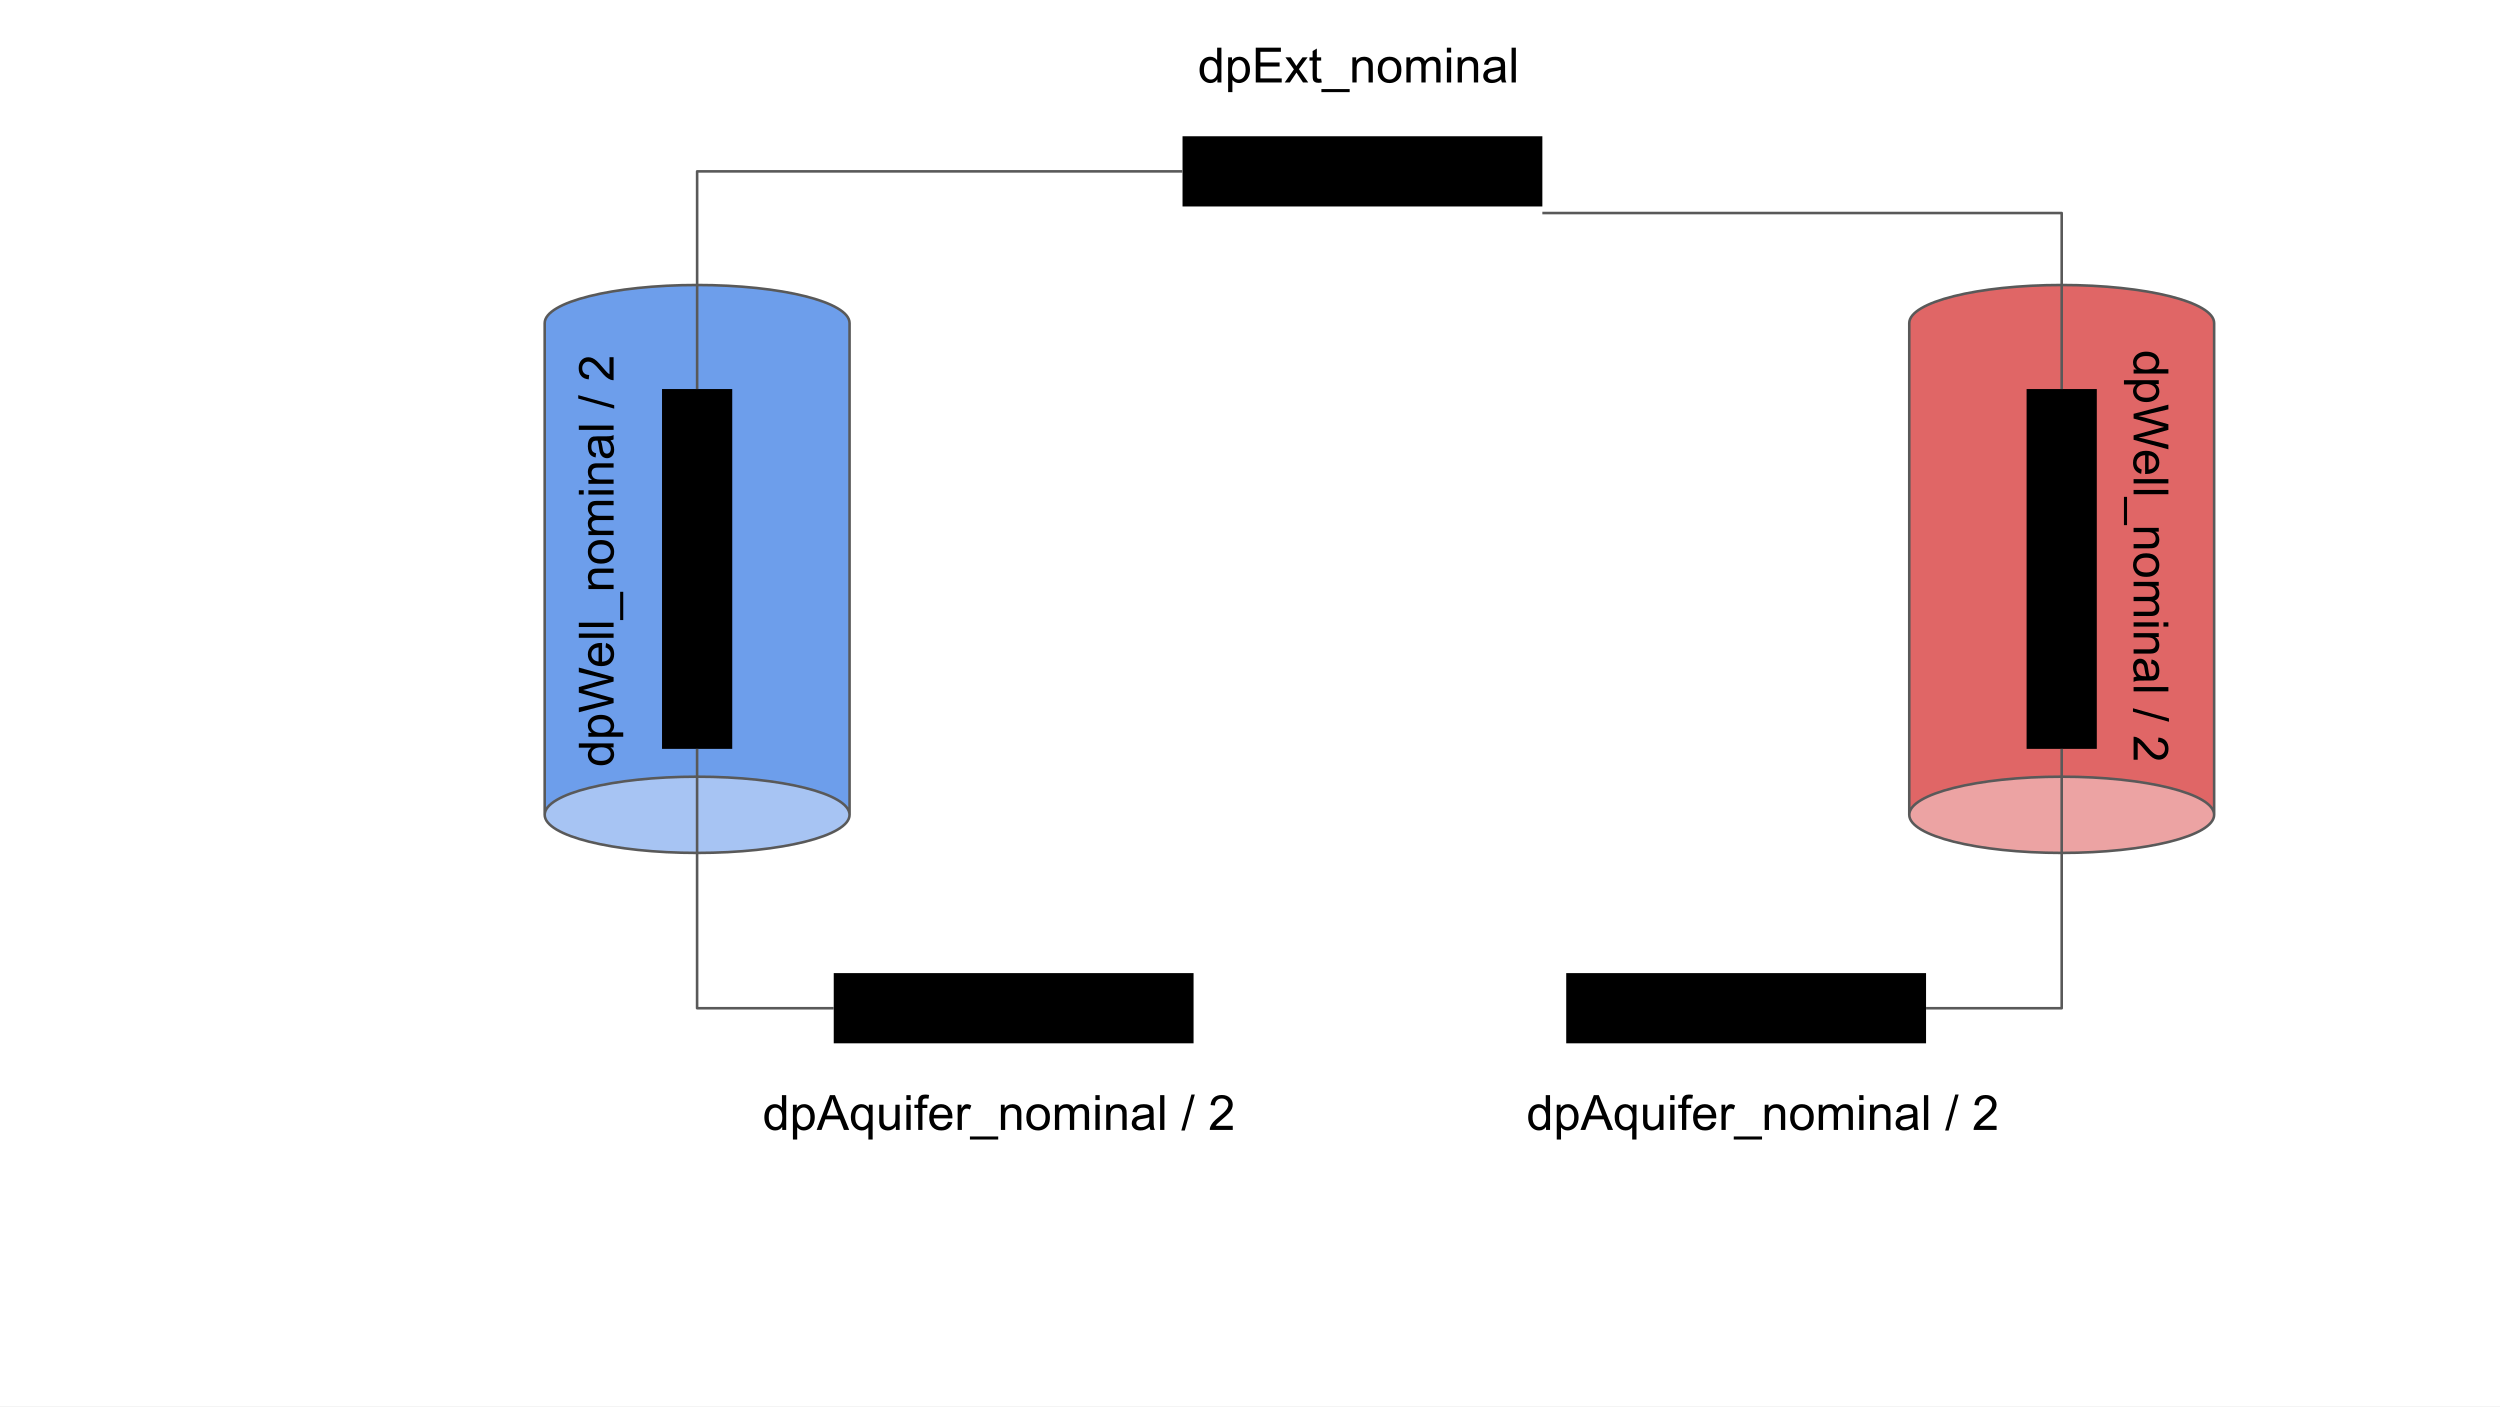
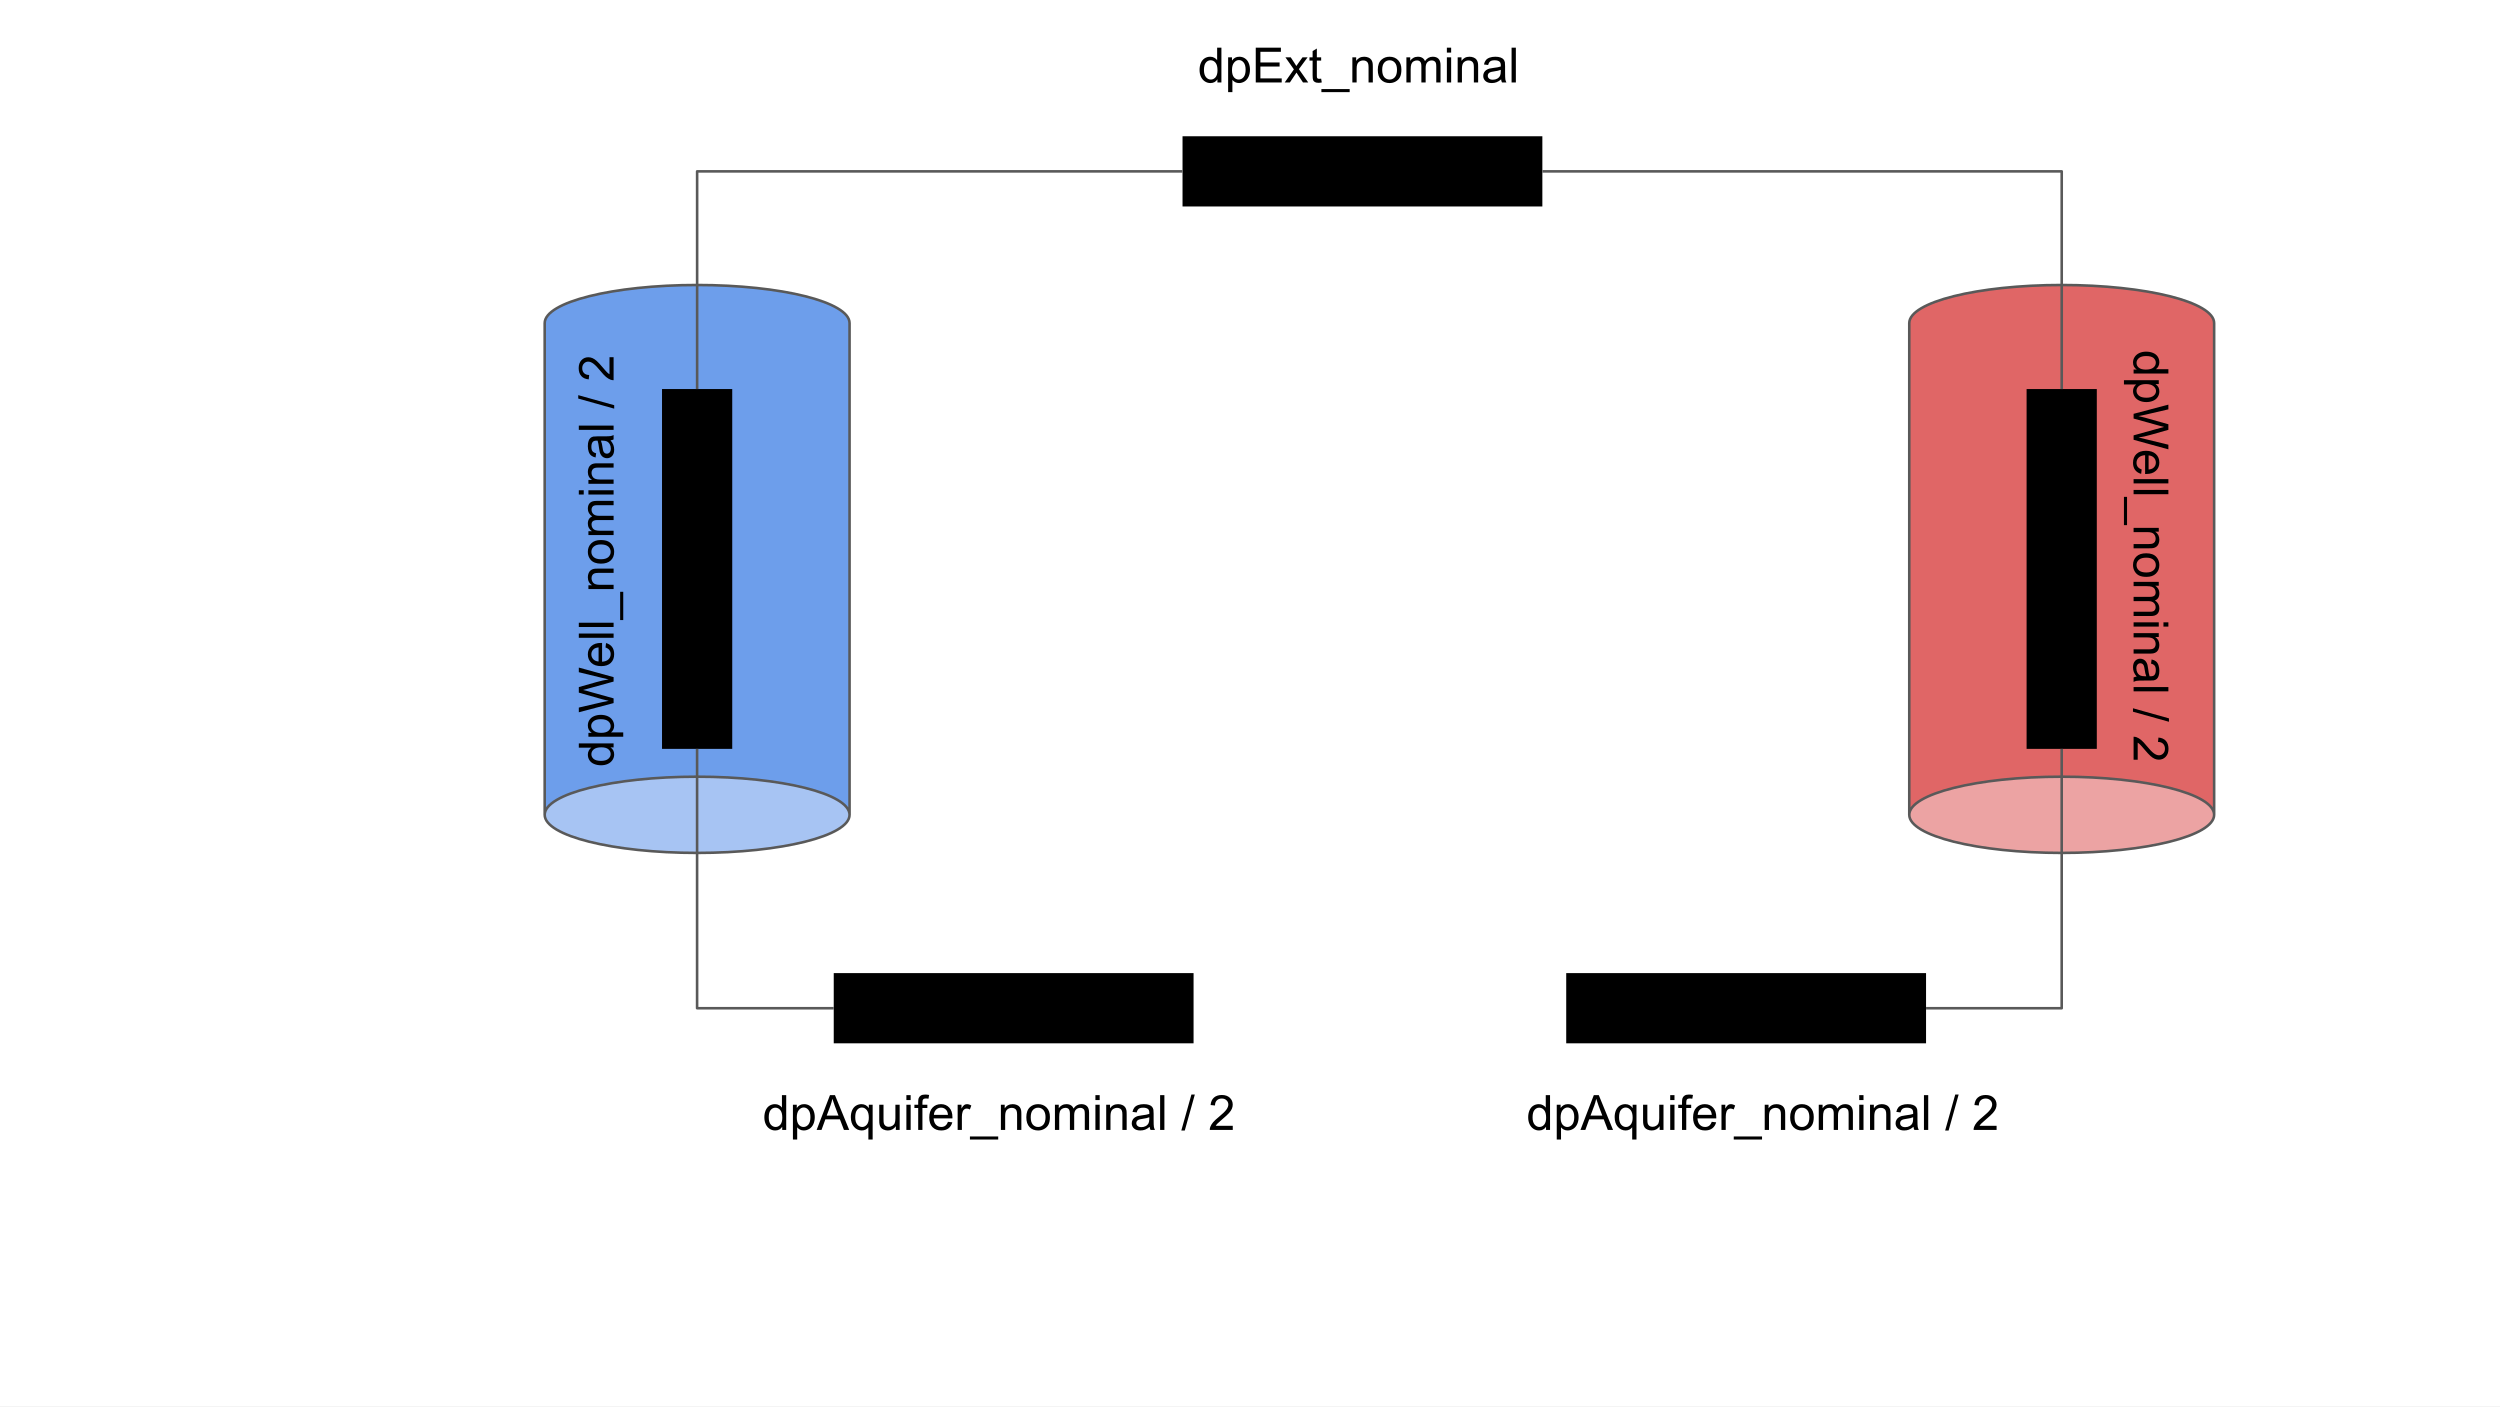
<svg xmlns="http://www.w3.org/2000/svg" version="1.1" viewBox="0.0 0.0 960.0 540.0" fill="none" stroke="none" stroke-linecap="square" stroke-miterlimit="10">
  <clipPath id="p.0">
    <path d="m0 0l960.0 0l0 540.0l-960.0 0l0 -540.0z" clip-rule="nonzero" />
  </clipPath>
  <g clip-path="url(#p.0)">
    <path fill="#ffffff" d="m0 0l960.0 0l0 540.0l-960.0 0z" fill-rule="evenodd" />
    <path fill="#6d9eeb" d="m326.231 312.885l0 0c0 -8.082 -26.207 -14.634 -58.535 -14.634c-32.328 0 -58.535 6.552 -58.535 14.634l0 -188.811c0 -8.082 26.207 -14.634 58.535 -14.634c32.328 0 58.535 6.552 58.535 14.634z" fill-rule="evenodd" />
    <path fill="#a7c4f3" d="m326.231 312.885l0 0c0 8.082 -26.207 14.634 -58.535 14.634c-32.328 0 -58.535 -6.552 -58.535 -14.634l0 0c0 -8.082 26.207 -14.634 58.535 -14.634c32.328 0 58.535 6.552 58.535 14.634z" fill-rule="evenodd" />
    <path fill="#000000" fill-opacity="0.0" d="m209.16 312.885l0 0c0 -8.082 26.207 -14.634 58.535 -14.634c32.328 0 58.535 6.552 58.535 14.634l0 0c0 8.082 -26.207 14.634 -58.535 14.634c-32.328 0 -58.535 -6.552 -58.535 -14.634l0 -188.811c0 -8.082 26.207 -14.634 58.535 -14.634c32.328 0 58.535 6.552 58.535 14.634l0 188.811" fill-rule="evenodd" />
    <path stroke="#595959" stroke-width="1.0" stroke-linejoin="round" stroke-linecap="butt" d="m209.16 312.885l0 0c0 -8.082 26.207 -14.634 58.535 -14.634c32.328 0 58.535 6.552 58.535 14.634l0 0c0 8.082 -26.207 14.634 -58.535 14.634c-32.328 0 -58.535 -6.552 -58.535 -14.634l0 -188.811c0 -8.082 26.207 -14.634 58.535 -14.634c32.328 0 58.535 6.552 58.535 14.634l0 188.811" fill-rule="evenodd" />
    <path fill="#000000" d="m281.176 149.392l0 138.173l-26.961 0l0 -138.173z" fill-rule="evenodd" />
    <path fill="#000000" d="m320.155 373.672l138.173 0l0 26.961l-138.173 0z" fill-rule="evenodd" />
    <path fill="#000000" d="m454.092 52.325l138.173 0l0 26.961l-138.173 0z" fill-rule="evenodd" />
    <path fill="#000000" fill-opacity="0.0" d="m283.871 406.963l212.441 0l0 35.685l-212.441 0z" fill-rule="evenodd" />
    <path fill="#000000" d="m300.371 433.883l0 -1.219q-0.906 1.438 -2.703 1.438q-1.156 0 -2.125 -0.641q-0.969 -0.641 -1.5 -1.781q-0.531 -1.141 -0.531 -2.625q0 -1.453 0.484 -2.625q0.484 -1.188 1.438 -1.812q0.969 -0.625 2.172 -0.625q0.875 0 1.547 0.375q0.688 0.359 1.109 0.953l0 -4.797l1.641 0l0 13.359l-1.531 0zm-5.172 -4.828q0 1.859 0.781 2.781q0.781 0.922 1.844 0.922q1.078 0 1.828 -0.875q0.75 -0.891 0.75 -2.688q0 -1.984 -0.766 -2.906q-0.766 -0.938 -1.891 -0.938q-1.078 0 -1.812 0.891q-0.734 0.891 -0.734 2.812zm9.282 8.531l0 -13.375l1.484 0l0 1.25q0.531 -0.734 1.188 -1.094q0.672 -0.375 1.625 -0.375q1.234 0 2.172 0.641q0.953 0.625 1.438 1.797q0.484 1.156 0.484 2.547q0 1.484 -0.531 2.672q-0.531 1.188 -1.547 1.828q-1.016 0.625 -2.141 0.625q-0.812 0 -1.469 -0.344q-0.656 -0.344 -1.062 -0.875l0 4.703l-1.641 0zm1.484 -8.484q0 1.859 0.75 2.766q0.766 0.891 1.828 0.891q1.094 0 1.875 -0.922q0.781 -0.938 0.781 -2.875q0 -1.844 -0.766 -2.766q-0.75 -0.922 -1.812 -0.922q-1.047 0 -1.859 0.984q-0.797 0.969 -0.797 2.844zm7.626 4.781l5.125 -13.359l1.906 0l5.469 13.359l-2.016 0l-1.547 -4.047l-5.594 0l-1.469 4.047l-1.875 0zm3.859 -5.484l4.531 0l-1.406 -3.703q-0.625 -1.688 -0.938 -2.766q-0.266 1.281 -0.719 2.547l-1.469 3.922zm16.006 9.188l0 -4.734q-0.375 0.547 -1.062 0.906q-0.688 0.344 -1.469 0.344q-1.719 0 -2.969 -1.375q-1.234 -1.375 -1.234 -3.766q0 -1.469 0.5 -2.625q0.516 -1.156 1.469 -1.75q0.969 -0.594 2.109 -0.594q1.797 0 2.828 1.516l0 -1.297l1.469 0l0 13.375l-1.641 0zm-5.047 -8.562q0 1.859 0.781 2.797q0.781 0.938 1.875 0.938q1.047 0 1.797 -0.891q0.766 -0.891 0.766 -2.703q0 -1.938 -0.797 -2.906q-0.797 -0.969 -1.875 -0.969q-1.062 0 -1.812 0.906q-0.734 0.906 -0.734 2.828zm15.594 4.859l0 -1.422q-1.125 1.641 -3.062 1.641q-0.859 0 -1.609 -0.328q-0.734 -0.328 -1.094 -0.828q-0.359 -0.5 -0.5 -1.219q-0.109 -0.469 -0.109 -1.531l0 -5.984l1.641 0l0 5.359q0 1.281 0.109 1.734q0.156 0.641 0.656 1.016q0.5 0.375 1.234 0.375q0.734 0 1.375 -0.375q0.656 -0.391 0.922 -1.031q0.266 -0.656 0.266 -1.891l0 -5.188l1.641 0l0 9.672l-1.469 0zm4.048 -11.469l0 -1.891l1.641 0l0 1.891l-1.641 0zm0 11.469l0 -9.672l1.641 0l0 9.672l-1.641 0zm4.535 0l0 -8.406l-1.453 0l0 -1.266l1.453 0l0 -1.031q0 -0.969 0.172 -1.453q0.234 -0.641 0.828 -1.031q0.594 -0.391 1.672 -0.391q0.688 0 1.531 0.156l-0.25 1.438q-0.5 -0.094 -0.953 -0.094q-0.75 0 -1.062 0.328q-0.312 0.312 -0.312 1.188l0 0.891l1.891 0l0 1.266l-1.891 0l0 8.406l-1.625 0zm11.418 -3.109l1.688 0.203q-0.406 1.484 -1.484 2.312q-1.078 0.812 -2.766 0.812q-2.125 0 -3.375 -1.297q-1.234 -1.312 -1.234 -3.672q0 -2.453 1.25 -3.797q1.266 -1.344 3.266 -1.344q1.938 0 3.156 1.328q1.234 1.312 1.234 3.703q0 0.156 0 0.438l-7.219 0q0.094 1.594 0.906 2.453q0.812 0.844 2.016 0.844q0.906 0 1.547 -0.469q0.641 -0.484 1.016 -1.516zm-5.391 -2.656l5.406 0q-0.109 -1.219 -0.625 -1.828q-0.781 -0.953 -2.031 -0.953q-1.125 0 -1.906 0.766q-0.766 0.75 -0.844 2.016zm9.126 5.766l0 -9.672l1.469 0l0 1.469q0.562 -1.031 1.031 -1.359q0.484 -0.328 1.062 -0.328q0.828 0 1.688 0.531l-0.562 1.516q-0.609 -0.359 -1.203 -0.359q-0.547 0 -0.969 0.328q-0.422 0.328 -0.609 0.891q-0.281 0.875 -0.281 1.922l0 5.062l-1.625 0zm4.713 3.703l0 -1.188l10.859 0l0 1.188l-10.859 0zm11.891 -3.703l0 -9.672l1.469 0l0 1.375q1.062 -1.594 3.078 -1.594q0.875 0 1.609 0.312q0.734 0.312 1.094 0.828q0.375 0.5 0.516 1.203q0.094 0.453 0.094 1.594l0 5.953l-1.641 0l0 -5.891q0 -1.0 -0.203 -1.484q-0.188 -0.5 -0.672 -0.797q-0.484 -0.297 -1.141 -0.297q-1.047 0 -1.812 0.672q-0.75 0.656 -0.75 2.516l0 5.281l-1.641 0zm9.766 -4.844q0 -2.688 1.484 -3.969q1.25 -1.078 3.047 -1.078q2.0 0 3.266 1.312q1.266 1.297 1.266 3.609q0 1.859 -0.562 2.938q-0.562 1.062 -1.641 1.656q-1.062 0.594 -2.328 0.594q-2.031 0 -3.281 -1.297q-1.25 -1.312 -1.25 -3.766zm1.688 0q0 1.859 0.797 2.797q0.812 0.922 2.047 0.922q1.219 0 2.031 -0.922q0.812 -0.938 0.812 -2.844q0 -1.797 -0.812 -2.719q-0.812 -0.922 -2.031 -0.922q-1.234 0 -2.047 0.922q-0.797 0.906 -0.797 2.766zm9.298 4.844l0 -9.672l1.469 0l0 1.359q0.453 -0.719 1.203 -1.141q0.766 -0.438 1.719 -0.438q1.078 0 1.766 0.453q0.688 0.438 0.969 1.234q1.156 -1.688 2.984 -1.688q1.453 0 2.219 0.797q0.781 0.797 0.781 2.453l0 6.641l-1.641 0l0 -6.094q0 -0.984 -0.156 -1.406q-0.156 -0.438 -0.578 -0.703q-0.422 -0.266 -0.984 -0.266q-1.016 0 -1.688 0.688q-0.672 0.672 -0.672 2.156l0 5.625l-1.641 0l0 -6.281q0 -1.094 -0.406 -1.641q-0.406 -0.547 -1.312 -0.547q-0.688 0 -1.281 0.359q-0.594 0.359 -0.859 1.062q-0.25 0.703 -0.25 2.031l0 5.016l-1.641 0zm15.541 -11.469l0 -1.891l1.641 0l0 1.891l-1.641 0zm0 11.469l0 -9.672l1.641 0l0 9.672l-1.641 0zm4.145 0l0 -9.672l1.469 0l0 1.375q1.062 -1.594 3.078 -1.594q0.875 0 1.609 0.312q0.734 0.312 1.094 0.828q0.375 0.5 0.516 1.203q0.094 0.453 0.094 1.594l0 5.953l-1.641 0l0 -5.891q0 -1.0 -0.203 -1.484q-0.188 -0.5 -0.672 -0.797q-0.484 -0.297 -1.141 -0.297q-1.047 0 -1.812 0.672q-0.75 0.656 -0.75 2.516l0 5.281l-1.641 0zm16.688 -1.188q-0.922 0.766 -1.766 1.094q-0.828 0.312 -1.797 0.312q-1.594 0 -2.453 -0.781q-0.859 -0.781 -0.859 -1.984q0 -0.719 0.328 -1.297q0.328 -0.594 0.844 -0.938q0.531 -0.359 1.188 -0.547q0.469 -0.125 1.453 -0.25q1.984 -0.234 2.922 -0.562q0.016 -0.344 0.016 -0.422q0 -1.0 -0.469 -1.422q-0.625 -0.547 -1.875 -0.547q-1.156 0 -1.703 0.406q-0.547 0.406 -0.812 1.422l-1.609 -0.219q0.219 -1.016 0.719 -1.641q0.5 -0.641 1.453 -0.984q0.953 -0.344 2.188 -0.344q1.25 0 2.016 0.297q0.781 0.281 1.141 0.734q0.375 0.438 0.516 1.109q0.078 0.422 0.078 1.516l0 2.188q0 2.281 0.109 2.891q0.109 0.594 0.406 1.156l-1.703 0q-0.266 -0.516 -0.328 -1.188zm-0.141 -3.672q-0.891 0.375 -2.672 0.625q-1.016 0.141 -1.438 0.328q-0.422 0.188 -0.656 0.531q-0.219 0.344 -0.219 0.781q0 0.656 0.5 1.094q0.5 0.438 1.453 0.438q0.938 0 1.672 -0.406q0.75 -0.422 1.094 -1.141q0.266 -0.562 0.266 -1.641l0 -0.609zm4.157 4.859l0 -13.359l1.641 0l0 13.359l-1.641 0zm8.141 0.234l3.875 -13.812l1.312 0l-3.859 13.812l-1.328 0zm19.757 -1.812l0 1.578l-8.828 0q-0.016 -0.594 0.188 -1.141q0.344 -0.906 1.078 -1.781q0.75 -0.875 2.156 -2.016q2.172 -1.781 2.938 -2.828q0.766 -1.047 0.766 -1.969q0 -0.984 -0.703 -1.641q-0.688 -0.672 -1.812 -0.672q-1.188 0 -1.906 0.719q-0.703 0.703 -0.703 1.953l-1.688 -0.172q0.172 -1.891 1.297 -2.875q1.141 -0.984 3.031 -0.984q1.922 0 3.047 1.062q1.125 1.062 1.125 2.641q0 0.797 -0.328 1.578q-0.328 0.781 -1.094 1.641q-0.75 0.844 -2.531 2.344q-1.469 1.234 -1.891 1.688q-0.422 0.438 -0.688 0.875l6.547 0z" fill-rule="nonzero" />
    <path fill="#000000" fill-opacity="0.0" d="m320.155 387.152l-52.472 0l0 -99.591" fill-rule="evenodd" />
    <path stroke="#595959" stroke-width="1.0" stroke-linejoin="round" stroke-linecap="butt" d="m320.155 387.152l-52.472 0l0 -99.591" fill-rule="evenodd" />
    <path fill="#000000" fill-opacity="0.0" d="m267.696 149.392l0 -83.591l186.394 0" fill-rule="evenodd" />
    <path stroke="#595959" stroke-width="1.0" stroke-linejoin="round" stroke-linecap="butt" d="m267.696 149.392l0 -83.591l186.394 0" fill-rule="evenodd" />
    <path fill="#000000" fill-opacity="0.0" d="m208.701 303.504l0 -186.11l35.685 0l0 186.11z" fill-rule="evenodd" />
    <path fill="#000000" d="m235.621 287.004l-1.219 0q1.438 0.906 1.438 2.703q0 1.156 -0.641 2.125q-0.641 0.969 -1.781 1.5q-1.141 0.531 -2.625 0.531q-1.453 0 -2.625 -0.484q-1.188 -0.484 -1.812 -1.438q-0.625 -0.969 -0.625 -2.172q0 -0.875 0.375 -1.547q0.359 -0.688 0.953 -1.109l-4.797 0l0 -1.641l13.359 0l0 1.531zm-4.828 5.172q1.859 0 2.781 -0.781q0.922 -0.781 0.922 -1.844q0 -1.078 -0.875 -1.828q-0.891 -0.75 -2.688 -0.75q-1.984 0 -2.906 0.766q-0.938 0.766 -0.938 1.891q0 1.078 0.891 1.812q0.891 0.734 2.812 0.734zm8.531 -9.282l-13.375 0l0 -1.484l1.25 0q-0.734 -0.531 -1.094 -1.188q-0.375 -0.672 -0.375 -1.625q0 -1.234 0.641 -2.172q0.625 -0.953 1.797 -1.438q1.156 -0.484 2.547 -0.484q1.484 0 2.672 0.531q1.188 0.531 1.828 1.547q0.625 1.016 0.625 2.141q0 0.812 -0.344 1.469q-0.344 0.656 -0.875 1.062l4.703 0l0 1.641zm-8.484 -1.484q1.859 0 2.766 -0.75q0.891 -0.766 0.891 -1.828q0 -1.094 -0.922 -1.875q-0.938 -0.781 -2.875 -0.781q-1.844 0 -2.766 0.766q-0.922 0.75 -0.922 1.812q0 1.047 0.984 1.859q0.969 0.797 2.844 0.797zm4.781 -11.423l-13.359 3.531l0 -1.812l8.766 -2.031q1.375 -0.328 2.719 -0.562q-2.141 -0.5 -2.469 -0.594l-9.016 -2.547l0 -2.125l6.766 -1.922q2.516 -0.719 4.719 -1.031q-1.266 -0.266 -2.891 -0.672l-8.594 -2.094l0 -1.781l13.359 3.672l0 1.703l-10.172 2.812q-1.281 0.359 -1.562 0.422q0.906 0.203 1.562 0.391l10.172 2.828l0 1.812zm-3.109 -21.365l0.203 -1.688q1.484 0.406 2.312 1.484q0.812 1.078 0.812 2.766q0 2.125 -1.297 3.375q-1.312 1.234 -3.672 1.234q-2.453 0 -3.797 -1.25q-1.344 -1.266 -1.344 -3.266q0 -1.938 1.328 -3.156q1.312 -1.234 3.703 -1.234q0.156 0 0.438 0l0 7.219q1.594 -0.094 2.453 -0.906q0.844 -0.812 0.844 -2.016q0 -0.906 -0.469 -1.547q-0.484 -0.641 -1.516 -1.016zm-2.656 5.391l0 -5.406q-1.219 0.109 -1.828 0.625q-0.953 0.781 -0.953 2.031q0 1.125 0.766 1.906q0.75 0.766 2.016 0.844zm5.766 -9.094l-13.359 0l0 -1.641l13.359 0l0 1.641zm0 -4.145l-13.359 0l0 -1.641l13.359 0l0 1.641zm3.703 -2.676l-1.188 0l0 -10.859l1.188 0l0 10.859zm-3.703 -11.891l-9.672 0l0 -1.469l1.375 0q-1.594 -1.062 -1.594 -3.078q0 -0.875 0.312 -1.609q0.312 -0.734 0.828 -1.094q0.5 -0.375 1.203 -0.516q0.453 -0.094 1.594 -0.094l5.953 0l0 1.641l-5.891 0q-1.0 0 -1.484 0.203q-0.5 0.188 -0.797 0.672q-0.297 0.484 -0.297 1.141q0 1.047 0.672 1.812q0.656 0.75 2.516 0.75l5.281 0l0 1.641zm-4.844 -9.766q-2.688 0 -3.969 -1.484q-1.078 -1.25 -1.078 -3.047q0 -2.0 1.312 -3.266q1.297 -1.266 3.609 -1.266q1.859 0 2.938 0.562q1.062 0.562 1.656 1.641q0.594 1.062 0.594 2.328q0 2.031 -1.297 3.281q-1.312 1.25 -3.766 1.25zm0 -1.688q1.859 0 2.797 -0.797q0.922 -0.812 0.922 -2.047q0 -1.219 -0.922 -2.031q-0.938 -0.812 -2.844 -0.812q-1.797 0 -2.719 0.812q-0.922 0.812 -0.922 2.031q0 1.234 0.922 2.047q0.906 0.797 2.766 0.797zm4.844 -9.298l-9.672 0l0 -1.469l1.359 0q-0.719 -0.453 -1.141 -1.203q-0.438 -0.766 -0.438 -1.719q0 -1.078 0.453 -1.766q0.438 -0.688 1.234 -0.969q-1.688 -1.156 -1.688 -2.984q0 -1.453 0.797 -2.219q0.797 -0.781 2.453 -0.781l6.641 0l0 1.641l-6.094 0q-0.984 0 -1.406 0.156q-0.438 0.156 -0.703 0.578q-0.266 0.422 -0.266 0.984q0 1.016 0.688 1.688q0.672 0.672 2.156 0.672l5.625 0l0 1.641l-6.281 0q-1.094 0 -1.641 0.406q-0.547 0.406 -0.547 1.312q0 0.688 0.359 1.281q0.359 0.594 1.062 0.859q0.703 0.25 2.031 0.25l5.016 0l0 1.641zm-11.469 -15.541l-1.891 0l0 -1.641l1.891 0l0 1.641zm11.469 0l-9.672 0l0 -1.641l9.672 0l0 1.641zm0 -4.145l-9.672 0l0 -1.469l1.375 0q-1.594 -1.062 -1.594 -3.078q0 -0.875 0.312 -1.609q0.312 -0.734 0.828 -1.094q0.5 -0.375 1.203 -0.516q0.453 -0.094 1.594 -0.094l5.953 0l0 1.641l-5.891 0q-1.0 0 -1.484 0.203q-0.5 0.188 -0.797 0.672q-0.297 0.484 -0.297 1.141q0 1.047 0.672 1.812q0.656 0.75 2.516 0.75l5.281 0l0 1.641zm-1.188 -16.688q0.766 0.922 1.094 1.766q0.312 0.828 0.312 1.797q0 1.594 -0.781 2.453q-0.781 0.859 -1.984 0.859q-0.719 0 -1.297 -0.328q-0.594 -0.328 -0.938 -0.844q-0.359 -0.531 -0.547 -1.188q-0.125 -0.469 -0.25 -1.453q-0.234 -1.984 -0.562 -2.922q-0.344 -0.016 -0.422 -0.016q-1.0 0 -1.422 0.469q-0.547 0.625 -0.547 1.875q0 1.156 0.406 1.703q0.406 0.547 1.422 0.812l-0.219 1.609q-1.016 -0.219 -1.641 -0.719q-0.641 -0.5 -0.984 -1.453q-0.344 -0.953 -0.344 -2.188q0 -1.25 0.297 -2.016q0.281 -0.781 0.734 -1.141q0.438 -0.375 1.109 -0.516q0.422 -0.078 1.516 -0.078l2.188 0q2.281 0 2.891 -0.109q0.594 -0.109 1.156 -0.406l0 1.703q-0.516 0.266 -1.188 0.328zm-3.672 0.141q0.375 0.891 0.625 2.672q0.141 1.016 0.328 1.438q0.188 0.422 0.531 0.656q0.344 0.219 0.781 0.219q0.656 0 1.094 -0.5q0.438 -0.5 0.438 -1.453q0 -0.938 -0.406 -1.672q-0.422 -0.75 -1.141 -1.094q-0.562 -0.266 -1.641 -0.266l-0.609 0zm4.859 -4.157l-13.359 0l0 -1.641l13.359 0l0 1.641zm0.234 -8.141l-13.812 -3.875l0 -1.312l13.812 3.859l0 1.328zm-1.812 -19.757l1.578 0l0 8.828q-0.594 0.016 -1.141 -0.188q-0.906 -0.344 -1.781 -1.078q-0.875 -0.75 -2.016 -2.156q-1.781 -2.172 -2.828 -2.938q-1.047 -0.766 -1.969 -0.766q-0.984 0 -1.641 0.703q-0.672 0.688 -0.672 1.812q0 1.188 0.719 1.906q0.703 0.703 1.953 0.703l-0.172 1.688q-1.891 -0.172 -2.875 -1.297q-0.984 -1.141 -0.984 -3.031q0 -1.922 1.062 -3.047q1.062 -1.125 2.641 -1.125q0.797 0 1.578 0.328q0.781 0.328 1.641 1.094q0.844 0.75 2.344 2.531q1.234 1.469 1.688 1.891q0.438 0.422 0.875 0.688l0 -6.547z" fill-rule="nonzero" />
    <path fill="#000000" fill-opacity="0.0" d="m450.99 4.756l144.378 0l0 35.685l-144.378 0z" fill-rule="evenodd" />
    <path fill="#000000" d="m467.49 31.676l0 -1.219q-0.906 1.438 -2.703 1.438q-1.156 0 -2.125 -0.641q-0.969 -0.641 -1.5 -1.781q-0.531 -1.141 -0.531 -2.625q0 -1.453 0.484 -2.625q0.484 -1.188 1.438 -1.812q0.969 -0.625 2.172 -0.625q0.875 0 1.547 0.375q0.688 0.359 1.109 0.953l0 -4.797l1.641 0l0 13.359l-1.531 0zm-5.172 -4.828q0 1.859 0.781 2.781q0.781 0.922 1.844 0.922q1.078 0 1.828 -0.875q0.75 -0.891 0.75 -2.688q0 -1.984 -0.766 -2.906q-0.766 -0.938 -1.891 -0.938q-1.078 0 -1.812 0.891q-0.734 0.891 -0.734 2.812zm9.282 8.531l0 -13.375l1.484 0l0 1.25q0.531 -0.734 1.188 -1.094q0.672 -0.375 1.625 -0.375q1.234 0 2.172 0.641q0.953 0.625 1.438 1.797q0.484 1.156 0.484 2.547q0 1.484 -0.531 2.672q-0.531 1.188 -1.547 1.828q-1.016 0.625 -2.141 0.625q-0.812 0 -1.469 -0.344q-0.656 -0.344 -1.062 -0.875l0 4.703l-1.641 0zm1.484 -8.484q0 1.859 0.75 2.766q0.766 0.891 1.828 0.891q1.094 0 1.875 -0.922q0.781 -0.938 0.781 -2.875q0 -1.844 -0.766 -2.766q-0.75 -0.922 -1.812 -0.922q-1.047 0 -1.859 0.984q-0.797 0.969 -0.797 2.844zm9.126 4.781l0 -13.359l9.656 0l0 1.578l-7.875 0l0 4.094l7.375 0l0 1.562l-7.375 0l0 4.547l8.188 0l0 1.578l-9.969 0zm11.115 0l3.531 -5.031l-3.266 -4.641l2.047 0l1.484 2.266q0.422 0.641 0.672 1.078q0.406 -0.594 0.734 -1.062l1.641 -2.281l1.953 0l-3.344 4.547l3.594 5.125l-2.016 0l-1.984 -3.0l-0.516 -0.812l-2.547 3.812l-1.984 0zm14.0 -1.469l0.234 1.453q-0.688 0.141 -1.234 0.141q-0.891 0 -1.391 -0.281q-0.484 -0.281 -0.688 -0.734q-0.203 -0.469 -0.203 -1.938l0 -5.578l-1.203 0l0 -1.266l1.203 0l0 -2.391l1.625 -0.984l0 3.375l1.656 0l0 1.266l-1.656 0l0 5.672q0 0.688 0.078 0.891q0.094 0.203 0.281 0.328q0.203 0.109 0.578 0.109q0.266 0 0.719 -0.062zm0.09 5.172l0 -1.188l10.859 0l0 1.188l-10.859 0zm11.891 -3.703l0 -9.672l1.469 0l0 1.375q1.062 -1.594 3.078 -1.594q0.875 0 1.609 0.312q0.734 0.312 1.094 0.828q0.375 0.5 0.516 1.203q0.094 0.453 0.094 1.594l0 5.953l-1.641 0l0 -5.891q0 -1.0 -0.203 -1.484q-0.188 -0.5 -0.672 -0.797q-0.484 -0.297 -1.141 -0.297q-1.047 0 -1.812 0.672q-0.75 0.656 -0.75 2.516l0 5.281l-1.641 0zm9.766 -4.844q0 -2.688 1.484 -3.969q1.25 -1.078 3.047 -1.078q2.0 0 3.266 1.312q1.266 1.297 1.266 3.609q0 1.859 -0.562 2.938q-0.562 1.062 -1.641 1.656q-1.062 0.594 -2.328 0.594q-2.031 0 -3.281 -1.297q-1.25 -1.312 -1.25 -3.766zm1.688 0q0 1.859 0.797 2.797q0.812 0.922 2.047 0.922q1.219 0 2.031 -0.922q0.812 -0.938 0.812 -2.844q0 -1.797 -0.812 -2.719q-0.812 -0.922 -2.031 -0.922q-1.234 0 -2.047 0.922q-0.797 0.906 -0.797 2.766zm9.298 4.844l0 -9.672l1.469 0l0 1.359q0.453 -0.719 1.203 -1.141q0.766 -0.438 1.719 -0.438q1.078 0 1.766 0.453q0.688 0.438 0.969 1.234q1.156 -1.688 2.984 -1.688q1.453 0 2.219 0.797q0.781 0.797 0.781 2.453l0 6.641l-1.641 0l0 -6.094q0 -0.984 -0.156 -1.406q-0.156 -0.438 -0.578 -0.703q-0.422 -0.266 -0.984 -0.266q-1.016 0 -1.688 0.688q-0.672 0.672 -0.672 2.156l0 5.625l-1.641 0l0 -6.281q0 -1.094 -0.406 -1.641q-0.406 -0.547 -1.312 -0.547q-0.688 0 -1.281 0.359q-0.594 0.359 -0.859 1.062q-0.25 0.703 -0.25 2.031l0 5.016l-1.641 0zm15.541 -11.469l0 -1.891l1.641 0l0 1.891l-1.641 0zm0 11.469l0 -9.672l1.641 0l0 9.672l-1.641 0zm4.145 0l0 -9.672l1.469 0l0 1.375q1.062 -1.594 3.078 -1.594q0.875 0 1.609 0.312q0.734 0.312 1.094 0.828q0.375 0.5 0.516 1.203q0.094 0.453 0.094 1.594l0 5.953l-1.641 0l0 -5.891q0 -1.0 -0.203 -1.484q-0.188 -0.5 -0.672 -0.797q-0.484 -0.297 -1.141 -0.297q-1.047 0 -1.812 0.672q-0.75 0.656 -0.75 2.516l0 5.281l-1.641 0zm16.688 -1.188q-0.922 0.766 -1.766 1.094q-0.828 0.312 -1.797 0.312q-1.594 0 -2.453 -0.781q-0.859 -0.781 -0.859 -1.984q0 -0.719 0.328 -1.297q0.328 -0.594 0.844 -0.938q0.531 -0.359 1.188 -0.547q0.469 -0.125 1.453 -0.25q1.984 -0.234 2.922 -0.562q0.016 -0.344 0.016 -0.422q0 -1.0 -0.469 -1.422q-0.625 -0.547 -1.875 -0.547q-1.156 0 -1.703 0.406q-0.547 0.406 -0.812 1.422l-1.609 -0.219q0.219 -1.016 0.719 -1.641q0.5 -0.641 1.453 -0.984q0.953 -0.344 2.188 -0.344q1.25 0 2.016 0.297q0.781 0.281 1.141 0.734q0.375 0.438 0.516 1.109q0.078 0.422 0.078 1.516l0 2.188q0 2.281 0.109 2.891q0.109 0.594 0.406 1.156l-1.703 0q-0.266 -0.516 -0.328 -1.188zm-0.141 -3.672q-0.891 0.375 -2.672 0.625q-1.016 0.141 -1.438 0.328q-0.422 0.188 -0.656 0.531q-0.219 0.344 -0.219 0.781q0 0.656 0.5 1.094q0.5 0.438 1.453 0.438q0.938 0 1.672 -0.406q0.75 -0.422 1.094 -1.141q0.266 -0.562 0.266 -1.641l0 -0.609zm4.157 4.859l0 -13.359l1.641 0l0 13.359l-1.641 0z" fill-rule="nonzero" />
    <path fill="#000000" d="m601.43 373.672l138.173 0l0 26.961l-138.173 0z" fill-rule="evenodd" />
    <path fill="#000000" fill-opacity="0.0" d="m577.181 406.963l212.441 0l0 35.685l-212.441 0z" fill-rule="evenodd" />
    <path fill="#000000" d="m593.681 433.883l0 -1.219q-0.906 1.438 -2.703 1.438q-1.156 0 -2.125 -0.641q-0.969 -0.641 -1.5 -1.781q-0.531 -1.141 -0.531 -2.625q0 -1.453 0.484 -2.625q0.484 -1.188 1.438 -1.812q0.969 -0.625 2.172 -0.625q0.875 0 1.547 0.375q0.688 0.359 1.109 0.953l0 -4.797l1.641 0l0 13.359l-1.531 0zm-5.172 -4.828q0 1.859 0.781 2.781q0.781 0.922 1.844 0.922q1.078 0 1.828 -0.875q0.75 -0.891 0.75 -2.688q0 -1.984 -0.766 -2.906q-0.766 -0.938 -1.891 -0.938q-1.078 0 -1.812 0.891q-0.734 0.891 -0.734 2.812zm9.282 8.531l0 -13.375l1.484 0l0 1.25q0.531 -0.734 1.188 -1.094q0.672 -0.375 1.625 -0.375q1.234 0 2.172 0.641q0.953 0.625 1.438 1.797q0.484 1.156 0.484 2.547q0 1.484 -0.531 2.672q-0.531 1.188 -1.547 1.828q-1.016 0.625 -2.141 0.625q-0.812 0 -1.469 -0.344q-0.656 -0.344 -1.062 -0.875l0 4.703l-1.641 0zm1.484 -8.484q0 1.859 0.75 2.766q0.766 0.891 1.828 0.891q1.094 0 1.875 -0.922q0.781 -0.938 0.781 -2.875q0 -1.844 -0.766 -2.766q-0.75 -0.922 -1.812 -0.922q-1.047 0 -1.859 0.984q-0.797 0.969 -0.797 2.844zm7.626 4.781l5.125 -13.359l1.906 0l5.469 13.359l-2.016 0l-1.547 -4.047l-5.594 0l-1.469 4.047l-1.875 0zm3.859 -5.484l4.531 0l-1.406 -3.703q-0.625 -1.688 -0.938 -2.766q-0.266 1.281 -0.719 2.547l-1.469 3.922zm16.006 9.188l0 -4.734q-0.375 0.547 -1.062 0.906q-0.688 0.344 -1.469 0.344q-1.719 0 -2.969 -1.375q-1.234 -1.375 -1.234 -3.766q0 -1.469 0.5 -2.625q0.516 -1.156 1.469 -1.75q0.969 -0.594 2.109 -0.594q1.797 0 2.828 1.516l0 -1.297l1.469 0l0 13.375l-1.641 0zm-5.047 -8.562q0 1.859 0.781 2.797q0.781 0.938 1.875 0.938q1.047 0 1.797 -0.891q0.766 -0.891 0.766 -2.703q0 -1.938 -0.797 -2.906q-0.797 -0.969 -1.875 -0.969q-1.062 0 -1.812 0.906q-0.734 0.906 -0.734 2.828zm15.594 4.859l0 -1.422q-1.125 1.641 -3.062 1.641q-0.859 0 -1.609 -0.328q-0.734 -0.328 -1.094 -0.828q-0.359 -0.5 -0.5 -1.219q-0.109 -0.469 -0.109 -1.531l0 -5.984l1.641 0l0 5.359q0 1.281 0.109 1.734q0.156 0.641 0.656 1.016q0.5 0.375 1.234 0.375q0.734 0 1.375 -0.375q0.656 -0.391 0.922 -1.031q0.266 -0.656 0.266 -1.891l0 -5.188l1.641 0l0 9.672l-1.469 0zm4.048 -11.469l0 -1.891l1.641 0l0 1.891l-1.641 0zm0 11.469l0 -9.672l1.641 0l0 9.672l-1.641 0zm4.535 0l0 -8.406l-1.453 0l0 -1.266l1.453 0l0 -1.031q0 -0.969 0.172 -1.453q0.234 -0.641 0.828 -1.031q0.594 -0.391 1.672 -0.391q0.688 0 1.531 0.156l-0.25 1.438q-0.5 -0.094 -0.953 -0.094q-0.75 0 -1.062 0.328q-0.312 0.312 -0.312 1.188l0 0.891l1.891 0l0 1.266l-1.891 0l0 8.406l-1.625 0zm11.418 -3.109l1.688 0.203q-0.406 1.484 -1.484 2.312q-1.078 0.812 -2.766 0.812q-2.125 0 -3.375 -1.297q-1.234 -1.312 -1.234 -3.672q0 -2.453 1.25 -3.797q1.266 -1.344 3.266 -1.344q1.938 0 3.156 1.328q1.234 1.312 1.234 3.703q0 0.156 0 0.438l-7.219 0q0.094 1.594 0.906 2.453q0.812 0.844 2.016 0.844q0.906 0 1.547 -0.469q0.641 -0.484 1.016 -1.516zm-5.391 -2.656l5.406 0q-0.109 -1.219 -0.625 -1.828q-0.781 -0.953 -2.031 -0.953q-1.125 0 -1.906 0.766q-0.766 0.75 -0.844 2.016zm9.126 5.766l0 -9.672l1.469 0l0 1.469q0.562 -1.031 1.031 -1.359q0.484 -0.328 1.062 -0.328q0.828 0 1.688 0.531l-0.562 1.516q-0.609 -0.359 -1.203 -0.359q-0.547 0 -0.969 0.328q-0.422 0.328 -0.609 0.891q-0.281 0.875 -0.281 1.922l0 5.062l-1.625 0zm4.713 3.703l0 -1.188l10.859 0l0 1.188l-10.859 0zm11.891 -3.703l0 -9.672l1.469 0l0 1.375q1.062 -1.594 3.078 -1.594q0.875 0 1.609 0.312q0.734 0.312 1.094 0.828q0.375 0.5 0.516 1.203q0.094 0.453 0.094 1.594l0 5.953l-1.641 0l0 -5.891q0 -1.0 -0.203 -1.484q-0.188 -0.5 -0.672 -0.797q-0.484 -0.297 -1.141 -0.297q-1.047 0 -1.812 0.672q-0.75 0.656 -0.75 2.516l0 5.281l-1.641 0zm9.766 -4.844q0 -2.688 1.484 -3.969q1.25 -1.078 3.047 -1.078q2.0 0 3.266 1.312q1.266 1.297 1.266 3.609q0 1.859 -0.562 2.938q-0.562 1.062 -1.641 1.656q-1.062 0.594 -2.328 0.594q-2.031 0 -3.281 -1.297q-1.25 -1.312 -1.25 -3.766zm1.688 0q0 1.859 0.797 2.797q0.812 0.922 2.047 0.922q1.219 0 2.031 -0.922q0.812 -0.938 0.812 -2.844q0 -1.797 -0.812 -2.719q-0.812 -0.922 -2.031 -0.922q-1.234 0 -2.047 0.922q-0.797 0.906 -0.797 2.766zm9.298 4.844l0 -9.672l1.469 0l0 1.359q0.453 -0.719 1.203 -1.141q0.766 -0.438 1.719 -0.438q1.078 0 1.766 0.453q0.688 0.438 0.969 1.234q1.156 -1.688 2.984 -1.688q1.453 0 2.219 0.797q0.781 0.797 0.781 2.453l0 6.641l-1.641 0l0 -6.094q0 -0.984 -0.156 -1.406q-0.156 -0.438 -0.578 -0.703q-0.422 -0.266 -0.984 -0.266q-1.016 0 -1.688 0.688q-0.672 0.672 -0.672 2.156l0 5.625l-1.641 0l0 -6.281q0 -1.094 -0.406 -1.641q-0.406 -0.547 -1.312 -0.547q-0.688 0 -1.281 0.359q-0.594 0.359 -0.859 1.062q-0.25 0.703 -0.25 2.031l0 5.016l-1.641 0zm15.541 -11.469l0 -1.891l1.641 0l0 1.891l-1.641 0zm0 11.469l0 -9.672l1.641 0l0 9.672l-1.641 0zm4.145 0l0 -9.672l1.469 0l0 1.375q1.062 -1.594 3.078 -1.594q0.875 0 1.609 0.312q0.734 0.312 1.094 0.828q0.375 0.5 0.516 1.203q0.094 0.453 0.094 1.594l0 5.953l-1.641 0l0 -5.891q0 -1.0 -0.203 -1.484q-0.188 -0.5 -0.672 -0.797q-0.484 -0.297 -1.141 -0.297q-1.047 0 -1.812 0.672q-0.75 0.656 -0.75 2.516l0 5.281l-1.641 0zm16.688 -1.188q-0.922 0.766 -1.766 1.094q-0.828 0.312 -1.797 0.312q-1.594 0 -2.453 -0.781q-0.859 -0.781 -0.859 -1.984q0 -0.719 0.328 -1.297q0.328 -0.594 0.844 -0.938q0.531 -0.359 1.188 -0.547q0.469 -0.125 1.453 -0.25q1.984 -0.234 2.922 -0.562q0.016 -0.344 0.016 -0.422q0 -1.0 -0.469 -1.422q-0.625 -0.547 -1.875 -0.547q-1.156 0 -1.703 0.406q-0.547 0.406 -0.812 1.422l-1.609 -0.219q0.219 -1.016 0.719 -1.641q0.5 -0.641 1.453 -0.984q0.953 -0.344 2.188 -0.344q1.25 0 2.016 0.297q0.781 0.281 1.141 0.734q0.375 0.438 0.516 1.109q0.078 0.422 0.078 1.516l0 2.188q0 2.281 0.109 2.891q0.109 0.594 0.406 1.156l-1.703 0q-0.266 -0.516 -0.328 -1.188zm-0.141 -3.672q-0.891 0.375 -2.672 0.625q-1.016 0.141 -1.438 0.328q-0.422 0.188 -0.656 0.531q-0.219 0.344 -0.219 0.781q0 0.656 0.5 1.094q0.5 0.438 1.453 0.438q0.938 0 1.672 -0.406q0.75 -0.422 1.094 -1.141q0.266 -0.562 0.266 -1.641l0 -0.609zm4.157 4.859l0 -13.359l1.641 0l0 13.359l-1.641 0zm8.141 0.234l3.875 -13.812l1.312 0l-3.859 13.812l-1.328 0zm19.757 -1.812l0 1.578l-8.828 0q-0.016 -0.594 0.188 -1.141q0.344 -0.906 1.078 -1.781q0.75 -0.875 2.156 -2.016q2.172 -1.781 2.938 -2.828q0.766 -1.047 0.766 -1.969q0 -0.984 -0.703 -1.641q-0.688 -0.672 -1.812 -0.672q-1.188 0 -1.906 0.719q-0.703 0.703 -0.703 1.953l-1.688 -0.172q0.172 -1.891 1.297 -2.875q1.141 -0.984 3.031 -0.984q1.922 0 3.047 1.062q1.125 1.062 1.125 2.641q0 0.797 -0.328 1.578q-0.328 0.781 -1.094 1.641q-0.75 0.844 -2.531 2.344q-1.469 1.234 -1.891 1.688q-0.422 0.438 -0.688 0.875l6.547 0z" fill-rule="nonzero" />
    <path fill="#e06666" d="m850.228 312.885l0 0c0 -8.082 -26.207 -14.634 -58.535 -14.634c-32.328 0 -58.535 6.552 -58.535 14.634l0 -188.811c0 -8.082 26.207 -14.634 58.535 -14.634c32.328 0 58.535 6.552 58.535 14.634z" fill-rule="evenodd" />
    <path fill="#eca3a3" d="m850.228 312.885l0 0c0 8.082 -26.207 14.634 -58.535 14.634c-32.328 0 -58.535 -6.552 -58.535 -14.634l0 0c0 -8.082 26.207 -14.634 58.535 -14.634c32.328 0 58.535 6.552 58.535 14.634z" fill-rule="evenodd" />
    <path fill="#000000" fill-opacity="0.0" d="m733.158 312.885l0 0c0 -8.082 26.207 -14.634 58.535 -14.634c32.328 0 58.535 6.552 58.535 14.634l0 0c0 8.082 -26.207 14.634 -58.535 14.634c-32.328 0 -58.535 -6.552 -58.535 -14.634l0 -188.811c0 -8.082 26.207 -14.634 58.535 -14.634c32.328 0 58.535 6.552 58.535 14.634l0 188.811" fill-rule="evenodd" />
    <path stroke="#595959" stroke-width="1.0" stroke-linejoin="round" stroke-linecap="butt" d="m733.158 312.885l0 0c0 -8.082 26.207 -14.634 58.535 -14.634c32.328 0 58.535 6.552 58.535 14.634l0 0c0 8.082 -26.207 14.634 -58.535 14.634c-32.328 0 -58.535 -6.552 -58.535 -14.634l0 -188.811c0 -8.082 26.207 -14.634 58.535 -14.634c32.328 0 58.535 6.552 58.535 14.634l0 188.811" fill-rule="evenodd" />
    <path fill="#000000" d="m805.173 149.392l0 138.173l-26.961 0l0 -138.173z" fill-rule="evenodd" />
-     <path fill="#000000" fill-opacity="0.0" d="m592.26 81.802l199.433 0l0 67.591" fill-rule="evenodd" />
-     <path stroke="#595959" stroke-width="1.0" stroke-linejoin="round" stroke-linecap="butt" d="m592.26 81.802l199.433 0l0 67.591" fill-rule="evenodd" />
+     <path fill="#000000" fill-opacity="0.0" d="m592.265 65.806l199.433 0l0 83.591" fill-rule="evenodd" />
+     <path stroke="#595959" stroke-width="1.0" stroke-linejoin="round" stroke-linecap="butt" d="m592.265 65.806l199.433 0l0 83.591" fill-rule="evenodd" />
    <path fill="#000000" fill-opacity="0.0" d="m791.693 287.566l0 99.591l-52.094 0" fill-rule="evenodd" />
    <path stroke="#595959" stroke-width="1.0" stroke-linejoin="round" stroke-linecap="butt" d="m791.693 287.566l0 99.591l-52.094 0" fill-rule="evenodd" />
    <path fill="#000000" fill-opacity="0.0" d="m846.218 125.394l0 186.11l-35.685 0l0 -186.11z" fill-rule="evenodd" />
    <path fill="#000000" d="m819.298 141.894l1.219 0q-1.438 -0.906 -1.438 -2.703q0 -1.156 0.641 -2.125q0.641 -0.969 1.781 -1.5q1.141 -0.531 2.625 -0.531q1.453 0 2.625 0.484q1.188 0.484 1.812 1.438q0.625 0.969 0.625 2.172q0 0.875 -0.375 1.547q-0.359 0.688 -0.953 1.109l4.797 0l0 1.641l-13.359 0l0 -1.531zm4.828 -5.172q-1.859 0 -2.781 0.781q-0.922 0.781 -0.922 1.844q0 1.078 0.875 1.828q0.891 0.75 2.688 0.75q1.984 0 2.906 -0.766q0.938 -0.766 0.938 -1.891q0 -1.078 -0.891 -1.812q-0.891 -0.734 -2.812 -0.734zm-8.531 9.282l13.375 0l0 1.484l-1.25 0q0.734 0.531 1.094 1.188q0.375 0.672 0.375 1.625q0 1.234 -0.641 2.172q-0.625 0.953 -1.797 1.438q-1.156 0.484 -2.547 0.484q-1.484 0 -2.672 -0.531q-1.188 -0.531 -1.828 -1.547q-0.625 -1.016 -0.625 -2.141q0 -0.812 0.344 -1.469q0.344 -0.656 0.875 -1.062l-4.703 0l0 -1.641zm8.484 1.484q-1.859 0 -2.766 0.75q-0.891 0.766 -0.891 1.828q0 1.094 0.922 1.875q0.938 0.781 2.875 0.781q1.844 0 2.766 -0.766q0.922 -0.75 0.922 -1.812q0 -1.047 -0.984 -1.859q-0.969 -0.797 -2.844 -0.797zm-4.781 11.423l13.359 -3.531l0 1.812l-8.766 2.031q-1.375 0.328 -2.719 0.562q2.141 0.5 2.469 0.594l9.016 2.547l0 2.125l-6.766 1.922q-2.516 0.719 -4.719 1.031q1.266 0.266 2.891 0.672l8.594 2.094l0 1.781l-13.359 -3.672l0 -1.703l10.172 -2.812q1.281 -0.359 1.562 -0.422q-0.906 -0.203 -1.562 -0.391l-10.172 -2.828l0 -1.812zm3.109 21.365l-0.203 1.688q-1.484 -0.406 -2.312 -1.484q-0.812 -1.078 -0.812 -2.766q0 -2.125 1.297 -3.375q1.312 -1.234 3.672 -1.234q2.453 0 3.797 1.25q1.344 1.266 1.344 3.266q0 1.938 -1.328 3.156q-1.312 1.234 -3.703 1.234q-0.156 0 -0.438 0l0 -7.219q-1.594 0.094 -2.453 0.906q-0.844 0.812 -0.844 2.016q0 0.906 0.469 1.547q0.484 0.641 1.516 1.016zm2.656 -5.391l0 5.406q1.219 -0.109 1.828 -0.625q0.953 -0.781 0.953 -2.031q0 -1.125 -0.766 -1.906q-0.75 -0.766 -2.016 -0.844zm-5.766 9.094l13.359 0l0 1.641l-13.359 0l0 -1.641zm0 4.145l13.359 0l0 1.641l-13.359 0l0 -1.641zm-3.703 2.676l1.188 0l0 10.859l-1.188 0l0 -10.859zm3.703 11.891l9.672 0l0 1.469l-1.375 0q1.594 1.062 1.594 3.078q0 0.875 -0.312 1.609q-0.312 0.734 -0.828 1.094q-0.5 0.375 -1.203 0.516q-0.453 0.094 -1.594 0.094l-5.953 0l0 -1.641l5.891 0q1.0 0 1.484 -0.203q0.5 -0.188 0.797 -0.672q0.297 -0.484 0.297 -1.141q0 -1.047 -0.672 -1.812q-0.656 -0.75 -2.516 -0.75l-5.281 0l0 -1.641zm4.844 9.766q2.688 0 3.969 1.484q1.078 1.25 1.078 3.047q0 2.0 -1.312 3.266q-1.297 1.266 -3.609 1.266q-1.859 0 -2.938 -0.562q-1.062 -0.562 -1.656 -1.641q-0.594 -1.062 -0.594 -2.328q0 -2.031 1.297 -3.281q1.312 -1.25 3.766 -1.25zm0 1.688q-1.859 0 -2.797 0.797q-0.922 0.812 -0.922 2.047q0 1.219 0.922 2.031q0.938 0.812 2.844 0.812q1.797 0 2.719 -0.812q0.922 -0.812 0.922 -2.031q0 -1.234 -0.922 -2.047q-0.906 -0.797 -2.766 -0.797zm-4.844 9.298l9.672 0l0 1.469l-1.359 0q0.719 0.453 1.141 1.203q0.438 0.766 0.438 1.719q0 1.078 -0.453 1.766q-0.438 0.688 -1.234 0.969q1.688 1.156 1.688 2.984q0 1.453 -0.797 2.219q-0.797 0.781 -2.453 0.781l-6.641 0l0 -1.641l6.094 0q0.984 0 1.406 -0.156q0.438 -0.156 0.703 -0.578q0.266 -0.422 0.266 -0.984q0 -1.016 -0.688 -1.688q-0.672 -0.672 -2.156 -0.672l-5.625 0l0 -1.641l6.281 0q1.094 0 1.641 -0.406q0.547 -0.406 0.547 -1.312q0 -0.688 -0.359 -1.281q-0.359 -0.594 -1.062 -0.859q-0.703 -0.25 -2.031 -0.25l-5.016 0l0 -1.641zm11.469 15.541l1.891 0l0 1.641l-1.891 0l0 -1.641zm-11.469 0l9.672 0l0 1.641l-9.672 0l0 -1.641zm0 4.145l9.672 0l0 1.469l-1.375 0q1.594 1.062 1.594 3.078q0 0.875 -0.312 1.609q-0.312 0.734 -0.828 1.094q-0.5 0.375 -1.203 0.516q-0.453 0.094 -1.594 0.094l-5.953 0l0 -1.641l5.891 0q1.0 0 1.484 -0.203q0.5 -0.188 0.797 -0.672q0.297 -0.484 0.297 -1.141q0 -1.047 -0.672 -1.812q-0.656 -0.75 -2.516 -0.75l-5.281 0l0 -1.641zm1.188 16.688q-0.766 -0.922 -1.094 -1.766q-0.312 -0.828 -0.312 -1.797q0 -1.594 0.781 -2.453q0.781 -0.859 1.984 -0.859q0.719 0 1.297 0.328q0.594 0.328 0.938 0.844q0.359 0.531 0.547 1.188q0.125 0.469 0.25 1.453q0.234 1.984 0.562 2.922q0.344 0.016 0.422 0.016q1.0 0 1.422 -0.469q0.547 -0.625 0.547 -1.875q0 -1.156 -0.406 -1.703q-0.406 -0.547 -1.422 -0.812l0.219 -1.609q1.016 0.219 1.641 0.719q0.641 0.5 0.984 1.453q0.344 0.953 0.344 2.188q0 1.25 -0.297 2.016q-0.281 0.781 -0.734 1.141q-0.438 0.375 -1.109 0.516q-0.422 0.078 -1.516 0.078l-2.188 0q-2.281 0 -2.891 0.109q-0.594 0.109 -1.156 0.406l0 -1.703q0.516 -0.266 1.188 -0.328zm3.672 -0.141q-0.375 -0.891 -0.625 -2.672q-0.141 -1.016 -0.328 -1.438q-0.188 -0.422 -0.531 -0.656q-0.344 -0.219 -0.781 -0.219q-0.656 0 -1.094 0.5q-0.438 0.5 -0.438 1.453q0 0.938 0.406 1.672q0.422 0.75 1.141 1.094q0.562 0.266 1.641 0.266l0.609 0zm-4.859 4.157l13.359 0l0 1.641l-13.359 0l0 -1.641zm-0.234 8.141l13.812 3.875l0 1.312l-13.812 -3.859l0 -1.328zm1.812 19.757l-1.578 0l0 -8.828q0.594 -0.016 1.141 0.188q0.906 0.344 1.781 1.078q0.875 0.75 2.016 2.156q1.781 2.172 2.828 2.938q1.047 0.766 1.969 0.766q0.984 0 1.641 -0.703q0.672 -0.688 0.672 -1.812q0 -1.188 -0.719 -1.906q-0.703 -0.703 -1.953 -0.703l0.172 -1.688q1.891 0.172 2.875 1.297q0.984 1.141 0.984 3.031q0 1.922 -1.062 3.047q-1.062 1.125 -2.641 1.125q-0.797 0 -1.578 -0.328q-0.781 -0.328 -1.641 -1.094q-0.844 -0.75 -2.344 -2.531q-1.234 -1.469 -1.688 -1.891q-0.438 -0.422 -0.875 -0.688l0 6.547z" fill-rule="nonzero" />
  </g>
</svg>
